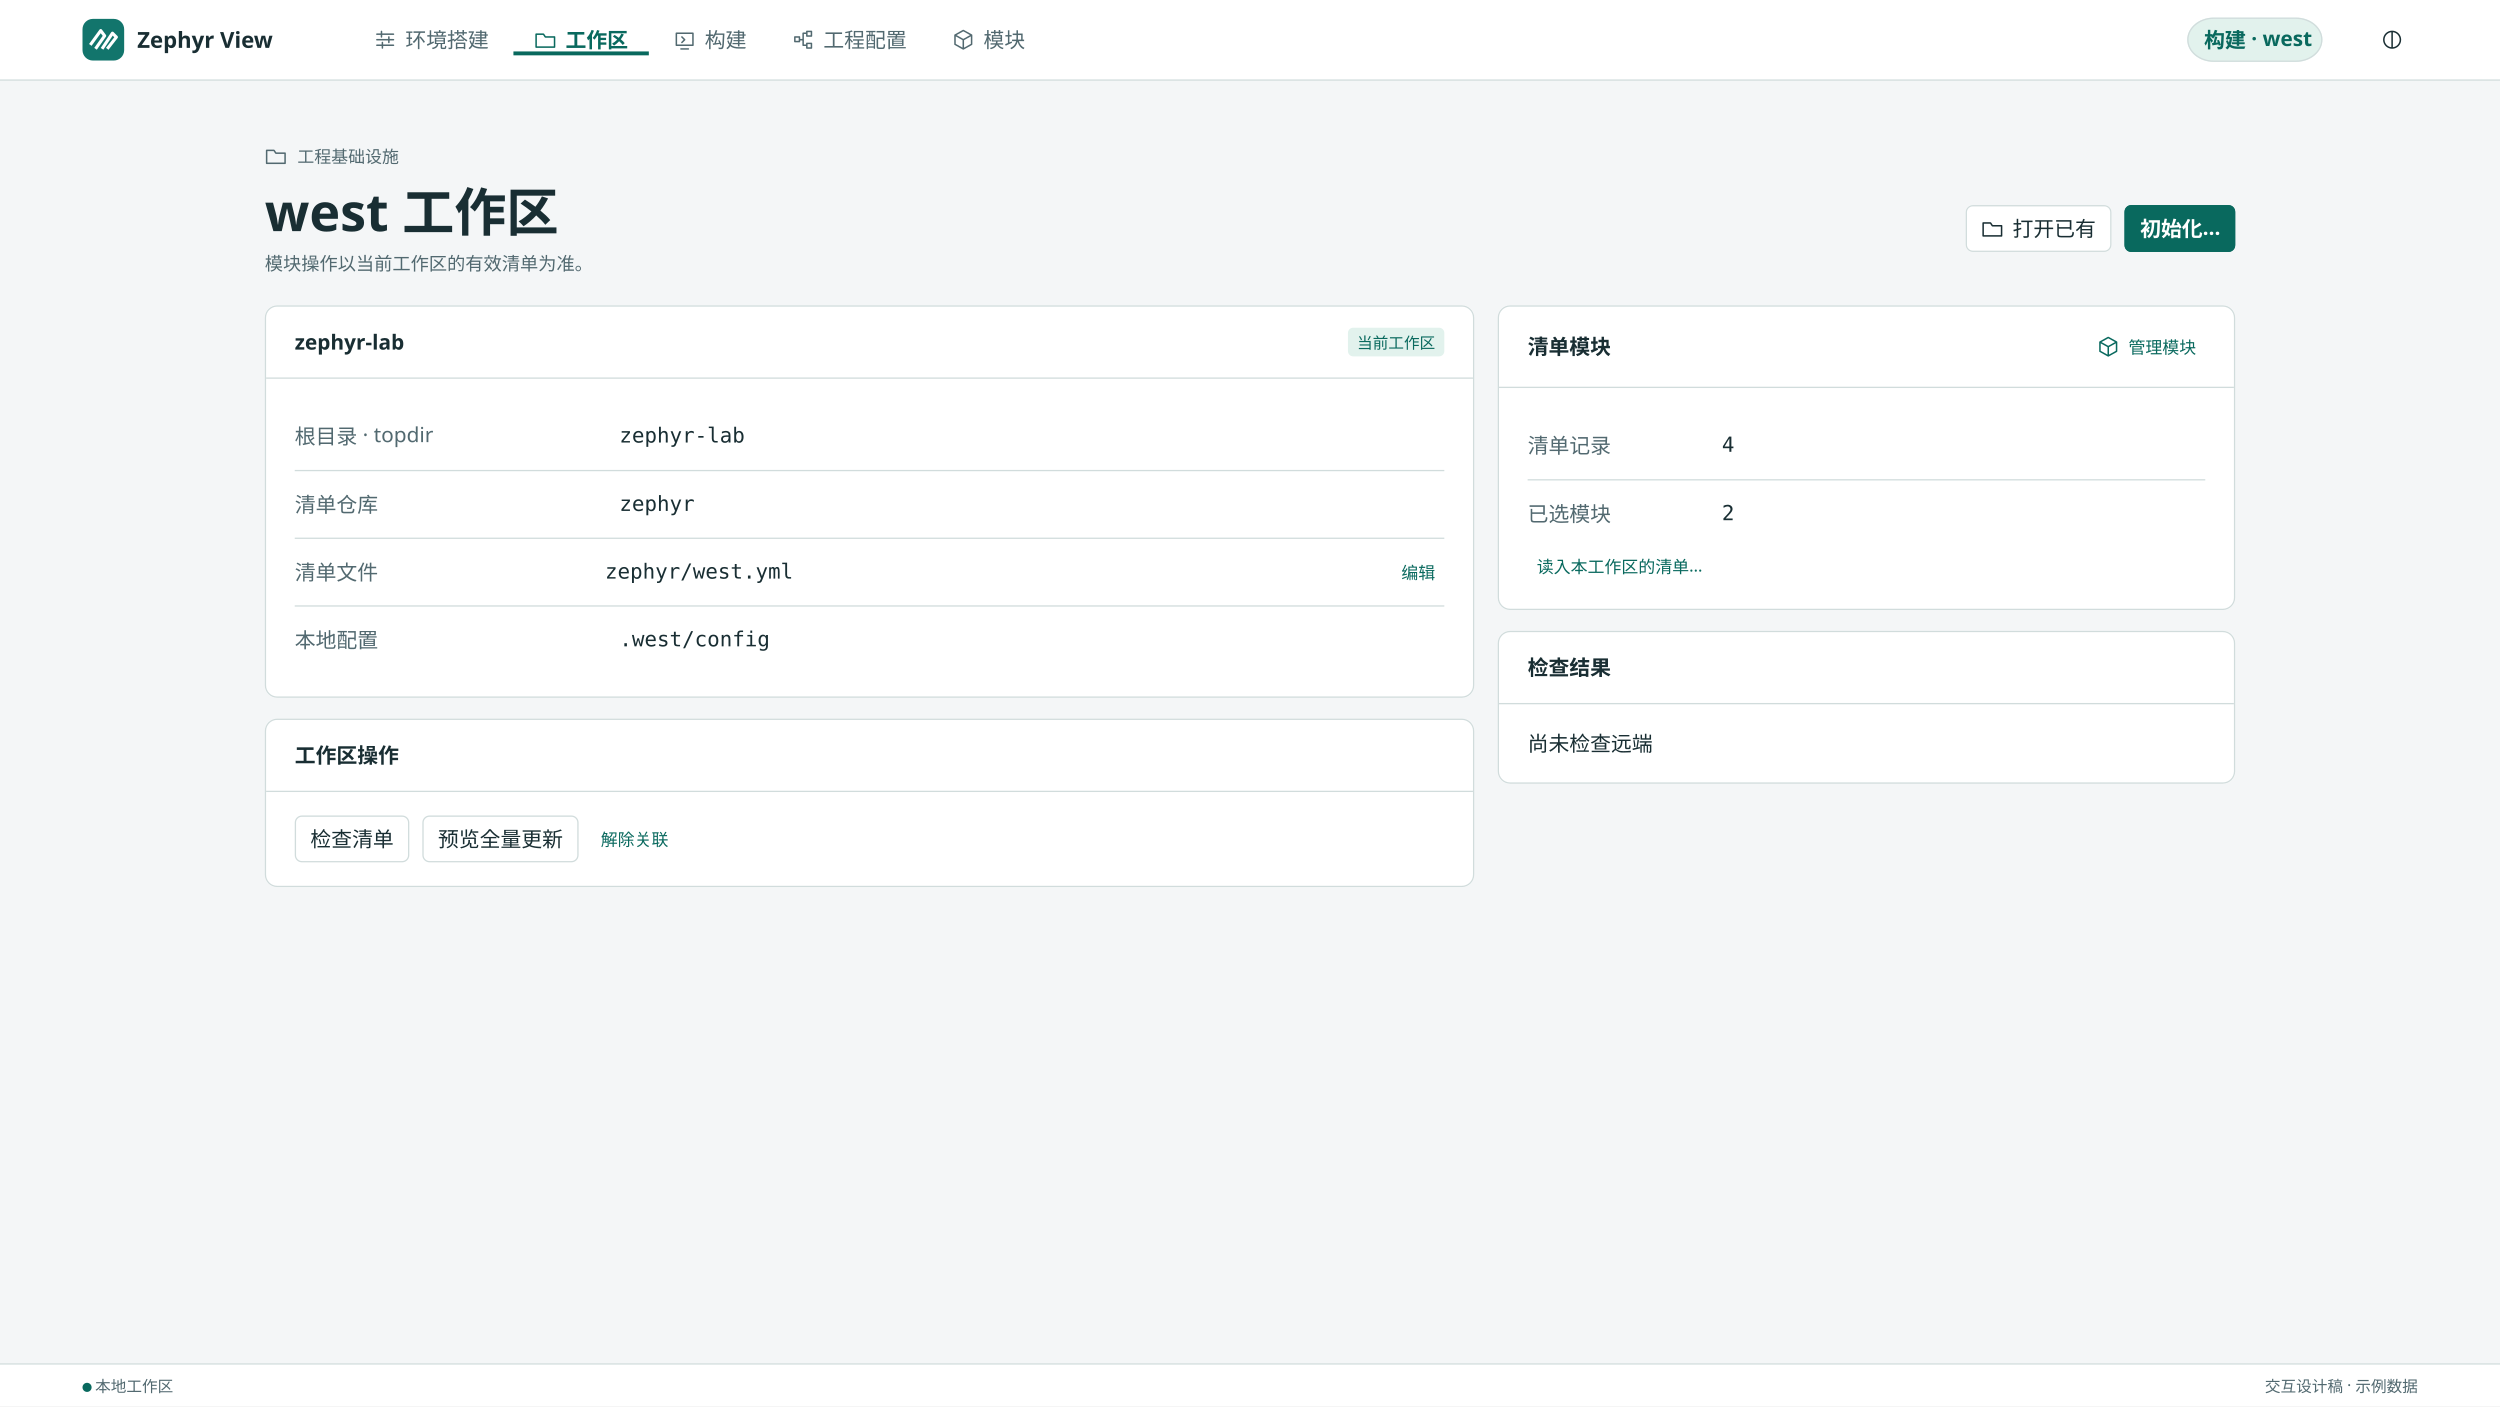
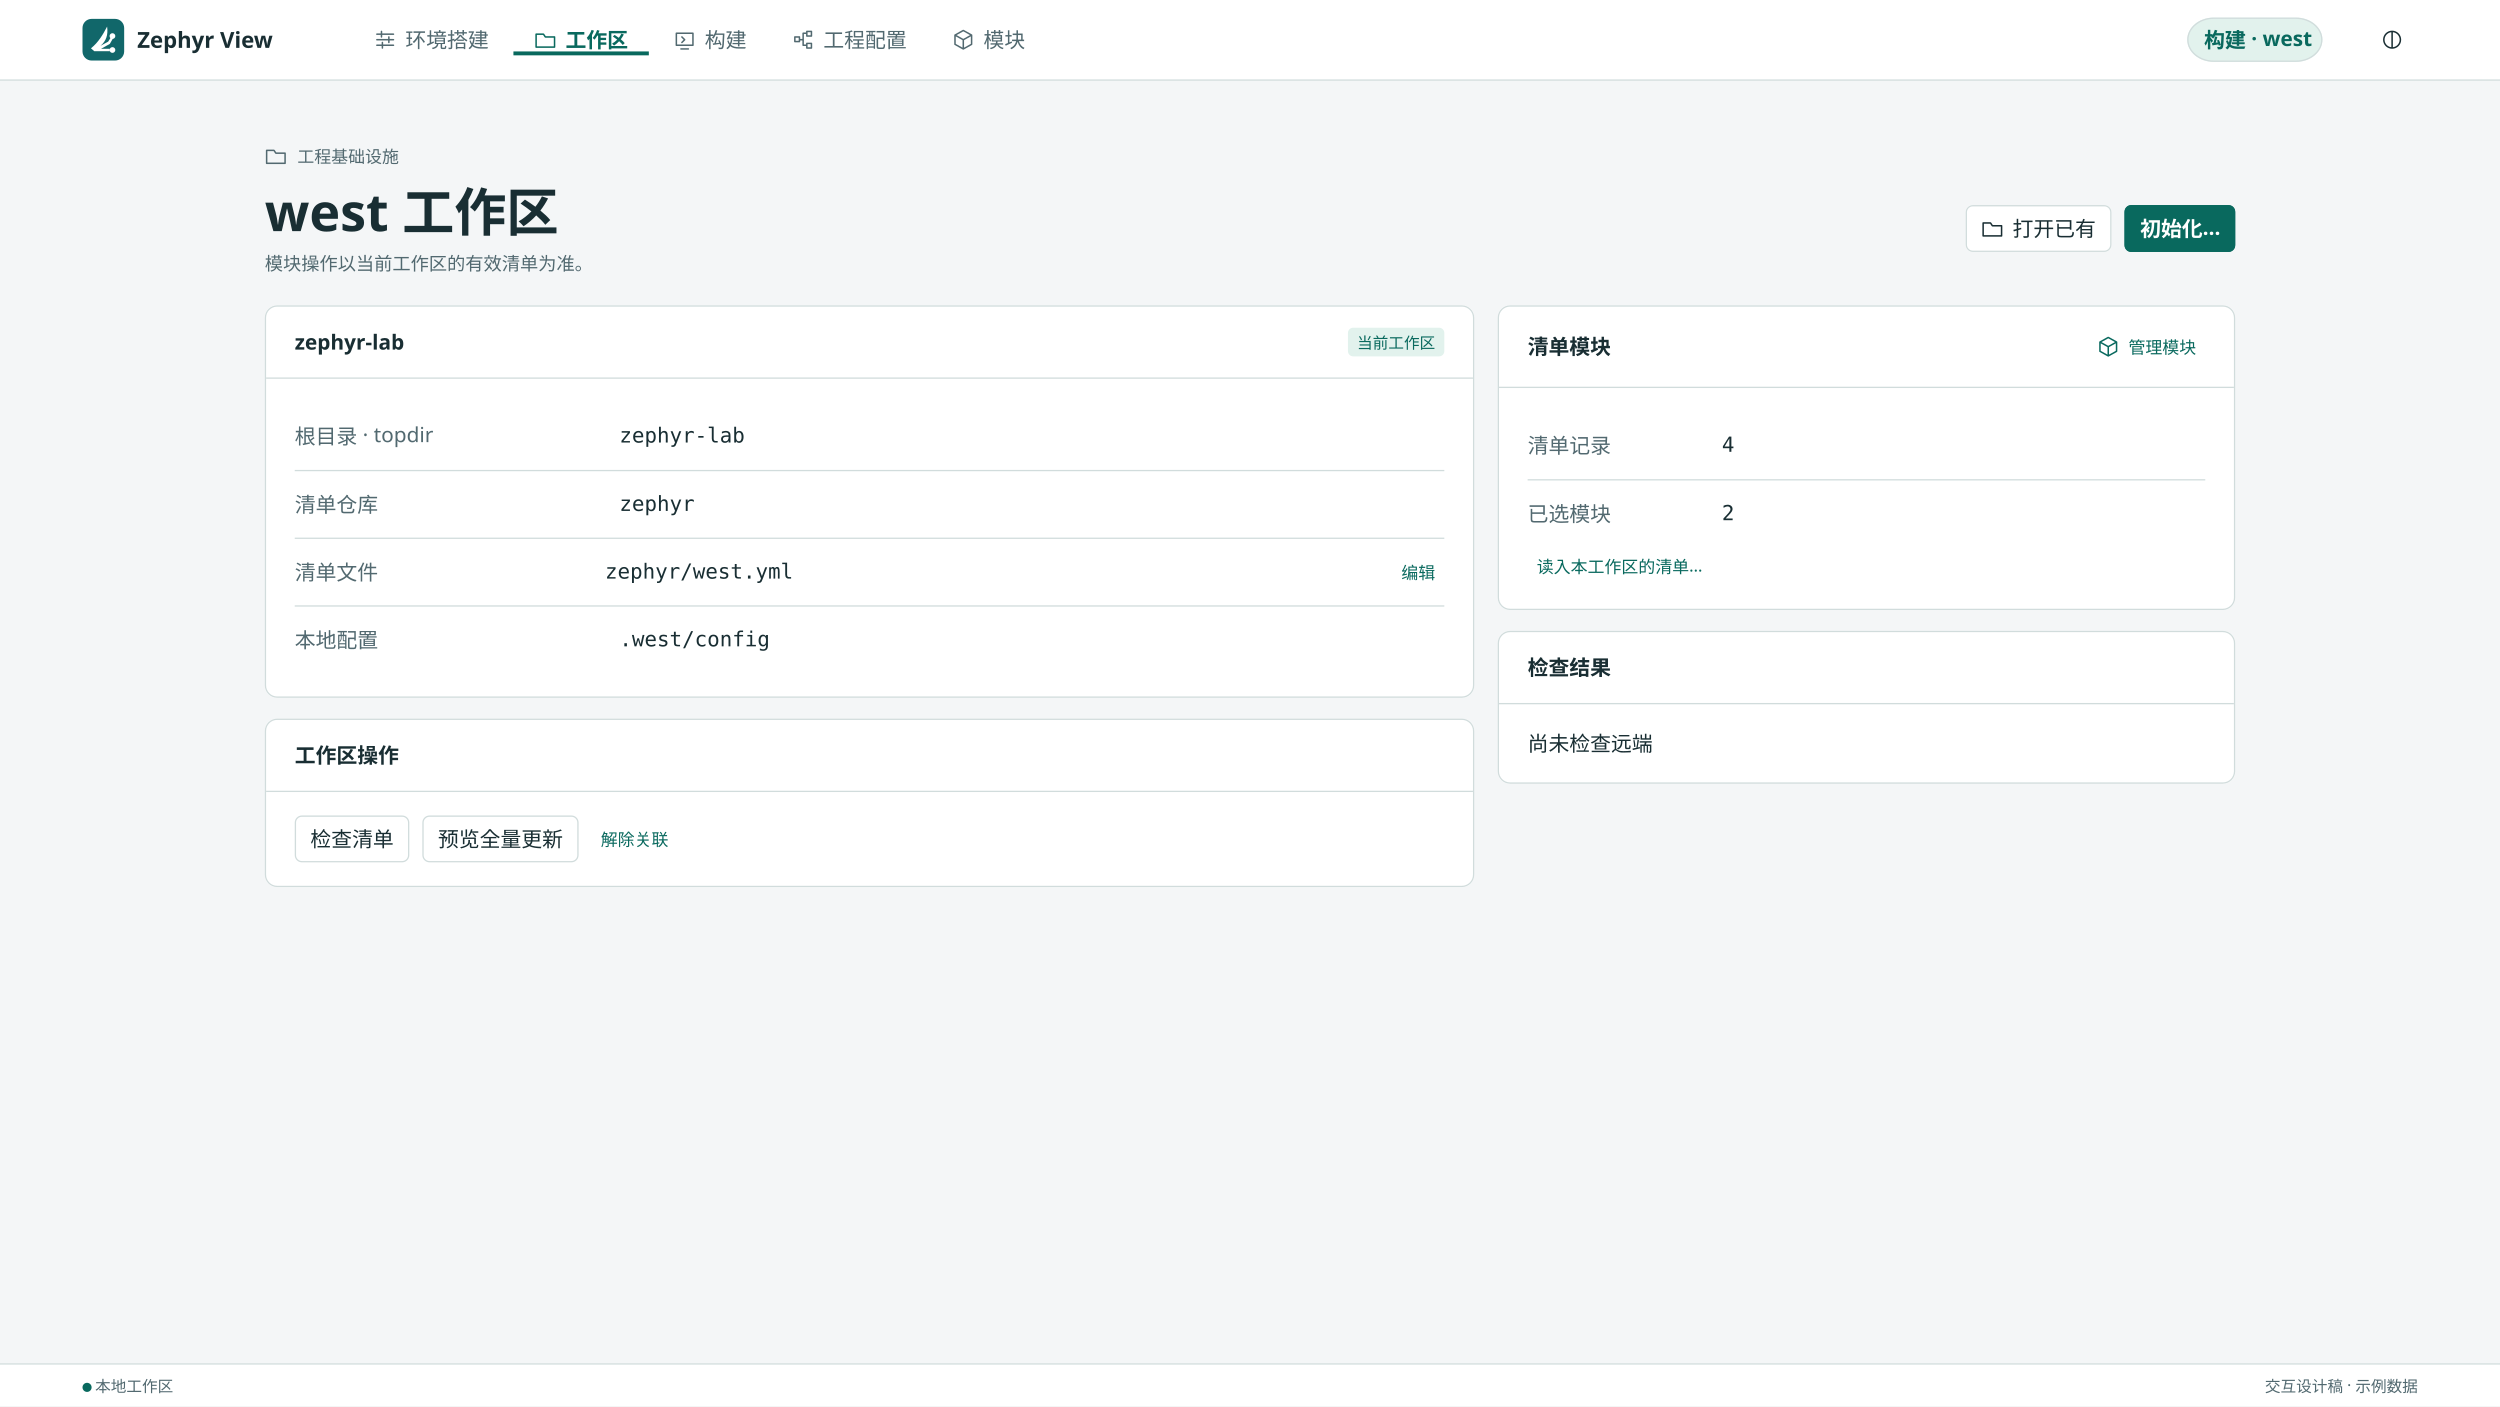
<svg xmlns="http://www.w3.org/2000/svg" width="1920" height="1080" viewBox="0 0 1920 1080">
  <defs>
    <pattern id="grid" width="16" height="16" patternUnits="userSpaceOnUse">
      <circle cx="1" cy="1" r="1" fill="#cdd8d6" />
    </pattern>
  </defs>
  <rect x="0" y="0" width="1920" height="1080" rx="0" fill="rgb(244, 246, 247)" />
  <rect x="0" y="0" width="1920" height="62" rx="0" fill="rgb(255, 255, 255)" />
  <rect x="0" y="61" width="1920" height="1" rx="0" fill="rgb(209, 220, 220)" />
  <svg width="32" height="32" viewBox="0 0 32 32" aria-hidden="true" fill="rgb(0, 0, 0)" stroke="none" stroke-width="1px" stroke-linecap="butt" stroke-linejoin="miter" font-size="17px" font-family="&quot;Segoe UI&quot;, &quot;Microsoft YaHei UI&quot;, sans-serif" font-weight="400" x="63.36" y="14.5">
-     <rect width="32" height="32" rx="8" fill="rgb(18, 117, 108)" stroke="none" stroke-width="1px" stroke-linecap="butt" stroke-linejoin="miter" font-size="17px" font-family="&quot;Segoe UI&quot;, &quot;Microsoft YaHei UI&quot;, sans-serif" font-weight="400" />
-     <path d="m6 20 8-11 3 4-7 10m5 0 8-12 3 3-7 9" fill="none" stroke="rgb(255, 255, 255)" stroke-width="2.4px" stroke-linejoin="round" stroke-linecap="butt" font-size="17px" font-family="&quot;Segoe UI&quot;, &quot;Microsoft YaHei UI&quot;, sans-serif" font-weight="400" />
+     <rect width="32" height="32" rx="7" fill="#11676a" />
+     <g fill="white" transform="translate(4 4)">
+       <path d="M2.5 18.6C8.3 14 11.9 7.7 14.9 1.9c.9 6.6-.8 11.2-5.1 14.8l5.9-3.2 2.3-3.6 1.4 1.1-2.4 4.2-6.8 3.8H17v1.8H5z" />
+       <circle cx="19" cy="9.2" r="2.2" />
+       <circle cx="19" cy="19.9" r="2.2" />
+     </g>
  </svg>
  <text x="105.36" y="36.75" fill="rgb(25, 46, 51)" font-family="&quot;Segoe UI&quot;, &quot;Microsoft YaHei UI&quot;, sans-serif" font-size="17" font-weight="700" xml:space="preserve">Zephyr View</text>
  <svg class="ico" viewBox="0 0 24 24" aria-hidden="true" fill="none" stroke="rgb(82, 105, 112)" stroke-width="1.65px" stroke-linecap="round" stroke-linejoin="round" font-size="16px" font-family="&quot;Segoe UI&quot;, &quot;Microsoft YaHei UI&quot;, sans-serif" font-weight="400" x="287.31" y="22" width="17" height="17">
    <path d="M3 6h18 M3 12h18 M3 18h18 M8 3v6 M16 9v6 M9 15v6" fill="none" stroke="rgb(82, 105, 112)" stroke-width="1.65px" stroke-linecap="round" stroke-linejoin="round" font-size="16px" font-family="&quot;Segoe UI&quot;, &quot;Microsoft YaHei UI&quot;, sans-serif" font-weight="400" />
  </svg>
  <text x="311.31" y="36.5" fill="rgb(82, 105, 112)" font-family="&quot;Segoe UI&quot;, &quot;Microsoft YaHei UI&quot;, sans-serif" font-size="16" font-weight="400" xml:space="preserve">环境搭建</text>
  <rect x="394.31" y="39.5" width="104" height="3" rx="0" fill="rgb(9, 105, 94)" />
  <svg class="ico" viewBox="0 0 24 24" aria-hidden="true" fill="none" stroke="rgb(9, 105, 94)" stroke-width="1.65px" stroke-linecap="round" stroke-linejoin="round" font-size="16px" font-family="&quot;Segoe UI&quot;, &quot;Microsoft YaHei UI&quot;, sans-serif" font-weight="650" x="410.31" y="22" width="17" height="17">
    <path d="M2 6h8l2 3h10v11H2z" fill="none" stroke="rgb(9, 105, 94)" stroke-width="1.65px" stroke-linecap="round" stroke-linejoin="round" font-size="16px" font-family="&quot;Segoe UI&quot;, &quot;Microsoft YaHei UI&quot;, sans-serif" font-weight="650" />
  </svg>
  <text x="434.31" y="36.5" fill="rgb(9, 105, 94)" font-family="&quot;Segoe UI&quot;, &quot;Microsoft YaHei UI&quot;, sans-serif" font-size="16" font-weight="650" xml:space="preserve">工作区</text>
  <svg class="ico" viewBox="0 0 24 24" aria-hidden="true" fill="none" stroke="rgb(82, 105, 112)" stroke-width="1.65px" stroke-linecap="round" stroke-linejoin="round" font-size="16px" font-family="&quot;Segoe UI&quot;, &quot;Microsoft YaHei UI&quot;, sans-serif" font-weight="400" x="517.31" y="22" width="17" height="17">
    <path d="M3 5h18v13H3z M8 22h8 M9 9l3 3-3 3" fill="none" stroke="rgb(82, 105, 112)" stroke-width="1.65px" stroke-linecap="round" stroke-linejoin="round" font-size="16px" font-family="&quot;Segoe UI&quot;, &quot;Microsoft YaHei UI&quot;, sans-serif" font-weight="400" />
  </svg>
  <text x="541.31" y="36.5" fill="rgb(82, 105, 112)" font-family="&quot;Segoe UI&quot;, &quot;Microsoft YaHei UI&quot;, sans-serif" font-size="16" font-weight="400" xml:space="preserve">构建</text>
  <svg class="ico" viewBox="0 0 24 24" aria-hidden="true" fill="none" stroke="rgb(82, 105, 112)" stroke-width="1.65px" stroke-linecap="round" stroke-linejoin="round" font-size="16px" font-family="&quot;Segoe UI&quot;, &quot;Microsoft YaHei UI&quot;, sans-serif" font-weight="400" x="608.31" y="22" width="17" height="17">
    <path d="M3 9h5v5H3z M16 3h5v5h-5z M16 16h5v5h-5z M8 12h4V5h4 M12 12v6h4" fill="none" stroke="rgb(82, 105, 112)" stroke-width="1.65px" stroke-linecap="round" stroke-linejoin="round" font-size="16px" font-family="&quot;Segoe UI&quot;, &quot;Microsoft YaHei UI&quot;, sans-serif" font-weight="400" />
  </svg>
  <text x="632.31" y="36.5" fill="rgb(82, 105, 112)" font-family="&quot;Segoe UI&quot;, &quot;Microsoft YaHei UI&quot;, sans-serif" font-size="16" font-weight="400" xml:space="preserve">工程配置</text>
  <svg class="ico" viewBox="0 0 24 24" aria-hidden="true" fill="none" stroke="rgb(82, 105, 112)" stroke-width="1.65px" stroke-linecap="round" stroke-linejoin="round" font-size="16px" font-family="&quot;Segoe UI&quot;, &quot;Microsoft YaHei UI&quot;, sans-serif" font-weight="400" x="731.31" y="22" width="17" height="17">
    <path d="m12 2 9 5v10l-9 5-9-5V7z M3 7l9 5 9-5 M12 12v10" fill="none" stroke="rgb(82, 105, 112)" stroke-width="1.65px" stroke-linecap="round" stroke-linejoin="round" font-size="16px" font-family="&quot;Segoe UI&quot;, &quot;Microsoft YaHei UI&quot;, sans-serif" font-weight="400" />
  </svg>
  <text x="755.31" y="36.5" fill="rgb(82, 105, 112)" font-family="&quot;Segoe UI&quot;, &quot;Microsoft YaHei UI&quot;, sans-serif" font-size="16" font-weight="400" xml:space="preserve">模块</text>
  <rect x="1679.78" y="13.5" width="103.86" height="34" rx="20" fill="rgb(226, 242, 237)" />
  <rect x="1680.28" y="14" width="102.86" height="33" rx="20" fill="none" stroke="rgb(209, 220, 220)" />
  <text x="1692.78" y="36.5" fill="rgb(9, 105, 94)" font-family="&quot;Segoe UI&quot;, &quot;Microsoft YaHei UI&quot;, sans-serif" font-size="16" font-weight="600" xml:space="preserve">构建 · west</text>
  <rect x="1817.64" y="17" width="39" height="27" rx="5" fill="rgb(255, 255, 255)" />
  <svg class="ico" viewBox="0 0 24 24" aria-hidden="true" fill="none" stroke="rgb(25, 46, 51)" stroke-width="1.65px" stroke-linecap="round" stroke-linejoin="round" font-size="16px" font-family="&quot;Segoe UI&quot;, &quot;Microsoft YaHei UI&quot;, sans-serif" font-weight="400" x="1828.64" y="22" width="17" height="17">
    <path d="M12 3a9 9 0 100 18 9 9 0 000-18z M12 3v18" fill="none" stroke="rgb(25, 46, 51)" stroke-width="1.65px" stroke-linecap="round" stroke-linejoin="round" font-size="16px" font-family="&quot;Segoe UI&quot;, &quot;Microsoft YaHei UI&quot;, sans-serif" font-weight="400" />
  </svg>
  <svg class="ico" viewBox="0 0 24 24" aria-hidden="true" fill="none" stroke="rgb(82, 105, 112)" stroke-width="1.65px" stroke-linecap="round" stroke-linejoin="round" font-size="13px" font-family="&quot;Segoe UI&quot;, &quot;Microsoft YaHei UI&quot;, sans-serif" font-weight="400" x="203.36" y="111.25" width="17" height="17">
    <path d="M2 6h8l2 3h10v11H2z" fill="none" stroke="rgb(82, 105, 112)" stroke-width="1.65px" stroke-linecap="round" stroke-linejoin="round" font-size="13px" font-family="&quot;Segoe UI&quot;, &quot;Microsoft YaHei UI&quot;, sans-serif" font-weight="400" />
  </svg>
  <text x="228.36" y="125" fill="rgb(82, 105, 112)" font-family="&quot;Segoe UI&quot;, &quot;Microsoft YaHei UI&quot;, sans-serif" font-size="13" font-weight="400" xml:space="preserve">工程基础设施</text>
  <text x="203.36" y="177.5" fill="rgb(25, 46, 51)" font-family="&quot;Segoe UI&quot;, &quot;Microsoft YaHei UI&quot;, sans-serif" font-size="40" font-weight="700" xml:space="preserve">west 工作区</text>
  <text x="203.36" y="207.5" fill="rgb(82, 105, 112)" font-family="&quot;Segoe UI&quot;, &quot;Microsoft YaHei UI&quot;, sans-serif" font-size="14" font-weight="400" xml:space="preserve">模块操作以当前工作区的有效清单为准。</text>
  <rect x="1509.63" y="157.5" width="112" height="36" rx="5" fill="rgb(255, 255, 255)" />
  <rect x="1510.13" y="158" width="111" height="35" rx="5" fill="none" stroke="rgb(209, 220, 220)" />
  <svg class="ico" viewBox="0 0 24 24" aria-hidden="true" fill="none" stroke="rgb(25, 46, 51)" stroke-width="1.65px" stroke-linecap="round" stroke-linejoin="round" font-size="16px" font-family="&quot;Segoe UI&quot;, &quot;Microsoft YaHei UI&quot;, sans-serif" font-weight="400" x="1521.63" y="167" width="17" height="17">
    <path d="M2 6h8l2 3h10v11H2z" fill="none" stroke="rgb(25, 46, 51)" stroke-width="1.65px" stroke-linecap="round" stroke-linejoin="round" font-size="16px" font-family="&quot;Segoe UI&quot;, &quot;Microsoft YaHei UI&quot;, sans-serif" font-weight="400" />
  </svg>
  <text x="1545.63" y="181.5" fill="rgb(25, 46, 51)" font-family="&quot;Segoe UI&quot;, &quot;Microsoft YaHei UI&quot;, sans-serif" font-size="16" font-weight="400" xml:space="preserve">打开已有</text>
  <rect x="1631.63" y="157.5" width="85.02" height="36" rx="5" fill="rgb(9, 105, 94)" />
  <rect x="1632.13" y="158" width="84.02" height="35" rx="5" fill="none" stroke="rgb(9, 105, 94)" />
  <text x="1643.63" y="181.5" fill="rgb(255, 255, 255)" font-family="&quot;Segoe UI&quot;, &quot;Microsoft YaHei UI&quot;, sans-serif" font-size="16" font-weight="600" xml:space="preserve">初始化…</text>
  <rect x="203.36" y="234.5" width="928.88" height="301.39" rx="9" fill="rgb(255, 255, 255)" />
  <rect x="203.86" y="235" width="927.88" height="300.39" rx="9" fill="none" stroke="rgb(209, 220, 220)" />
  <rect x="204.36" y="289.89" width="926.88" height="1" rx="0" fill="rgb(209, 220, 220)" />
  <text x="226.36" y="268.5" fill="rgb(25, 46, 51)" font-family="&quot;Segoe UI&quot;, &quot;Microsoft YaHei UI&quot;, sans-serif" font-size="16" font-weight="700" xml:space="preserve">zephyr-lab</text>
  <rect x="1035.23" y="251.69" width="74" height="22" rx="4" fill="rgb(226, 242, 237)" />
  <text x="1042.23" y="267.69" fill="rgb(9, 105, 94)" font-family="&quot;Segoe UI&quot;, &quot;Microsoft YaHei UI&quot;, sans-serif" font-size="12" font-weight="400" xml:space="preserve">当前工作区</text>
  <text x="226.36" y="340.89" fill="rgb(82, 105, 112)" font-family="&quot;Segoe UI&quot;, &quot;Microsoft YaHei UI&quot;, sans-serif" font-size="16" font-weight="400" xml:space="preserve">根目录 · topdir</text>
  <text x="475.67" y="339.89" fill="rgb(25, 46, 51)" font-family="Consolas, &quot;Cascadia Mono&quot;, monospace" font-size="16" font-weight="400" xml:space="preserve">zephyr-lab</text>
  <rect x="226.36" y="360.89" width="882.88" height="1" rx="0" fill="rgb(209, 220, 220)" />
  <text x="226.36" y="393.39" fill="rgb(82, 105, 112)" font-family="&quot;Segoe UI&quot;, &quot;Microsoft YaHei UI&quot;, sans-serif" font-size="16" font-weight="400" xml:space="preserve">清单仓库</text>
  <text x="475.67" y="392.39" fill="rgb(25, 46, 51)" font-family="Consolas, &quot;Cascadia Mono&quot;, monospace" font-size="16" font-weight="400" xml:space="preserve">zephyr</text>
  <rect x="226.36" y="412.89" width="882.88" height="1" rx="0" fill="rgb(209, 220, 220)" />
  <text x="226.36" y="445.39" fill="rgb(82, 105, 112)" font-family="&quot;Segoe UI&quot;, &quot;Microsoft YaHei UI&quot;, sans-serif" font-size="16" font-weight="400" xml:space="preserve">清单文件</text>
  <text x="464.63" y="444.39" fill="rgb(25, 46, 51)" font-family="Consolas, &quot;Cascadia Mono&quot;, monospace" font-size="16" font-weight="400" xml:space="preserve">zephyr/west.yml</text>
  <rect x="1069.23" y="424.64" width="40" height="1" rx="0" fill="rgba(0, 0, 0, 0)" />
  <rect x="1069.23" y="453.14" width="40" height="1" rx="0" fill="rgba(0, 0, 0, 0)" />
  <rect x="1069.23" y="424.64" width="1" height="29.5" rx="0" fill="rgba(0, 0, 0, 0)" />
  <text x="1076.23" y="444.64" fill="rgb(9, 105, 94)" font-family="&quot;Segoe UI&quot;, &quot;Microsoft YaHei UI&quot;, sans-serif" font-size="13" font-weight="400" xml:space="preserve">编辑</text>
  <rect x="226.36" y="464.89" width="882.88" height="1" rx="0" fill="rgb(209, 220, 220)" />
  <text x="226.36" y="497.39" fill="rgb(82, 105, 112)" font-family="&quot;Segoe UI&quot;, &quot;Microsoft YaHei UI&quot;, sans-serif" font-size="16" font-weight="400" xml:space="preserve">本地配置</text>
  <text x="475.67" y="496.39" fill="rgb(25, 46, 51)" font-family="Consolas, &quot;Cascadia Mono&quot;, monospace" font-size="16" font-weight="400" xml:space="preserve">.west/config</text>
  <rect x="203.36" y="551.89" width="928.88" height="129.39" rx="9" fill="rgb(255, 255, 255)" />
  <rect x="203.86" y="552.39" width="927.88" height="128.39" rx="9" fill="none" stroke="rgb(209, 220, 220)" />
  <rect x="204.36" y="607.28" width="926.88" height="1" rx="0" fill="rgb(209, 220, 220)" />
  <text x="226.36" y="585.89" fill="rgb(25, 46, 51)" font-family="&quot;Segoe UI&quot;, &quot;Microsoft YaHei UI&quot;, sans-serif" font-size="16" font-weight="700" xml:space="preserve">工作区操作</text>
  <rect x="226.36" y="626.28" width="88" height="36" rx="5" fill="rgb(255, 255, 255)" />
  <rect x="226.86" y="626.78" width="87" height="35" rx="5" fill="none" stroke="rgb(209, 220, 220)" />
  <text x="238.36" y="650.28" fill="rgb(25, 46, 51)" font-family="&quot;Segoe UI&quot;, &quot;Microsoft YaHei UI&quot;, sans-serif" font-size="16" font-weight="400" xml:space="preserve">检查清单</text>
  <rect x="324.36" y="626.28" width="120" height="36" rx="5" fill="rgb(255, 255, 255)" />
  <rect x="324.86" y="626.78" width="119" height="35" rx="5" fill="none" stroke="rgb(209, 220, 220)" />
  <text x="336.36" y="650.28" fill="rgb(25, 46, 51)" font-family="&quot;Segoe UI&quot;, &quot;Microsoft YaHei UI&quot;, sans-serif" font-size="16" font-weight="400" xml:space="preserve">预览全量更新</text>
  <rect x="454.36" y="629.53" width="66" height="1" rx="0" fill="rgba(0, 0, 0, 0)" />
  <rect x="454.36" y="658.03" width="66" height="1" rx="0" fill="rgba(0, 0, 0, 0)" />
  <rect x="454.36" y="629.53" width="1" height="29.5" rx="0" fill="rgba(0, 0, 0, 0)" />
  <text x="461.36" y="649.53" fill="rgb(9, 105, 94)" font-family="&quot;Segoe UI&quot;, &quot;Microsoft YaHei UI&quot;, sans-serif" font-size="13" font-weight="400" xml:space="preserve">解除关联</text>
  <rect x="1150.23" y="234.5" width="566.41" height="234" rx="9" fill="rgb(255, 255, 255)" />
  <rect x="1150.73" y="235" width="565.41" height="233" rx="9" fill="none" stroke="rgb(209, 220, 220)" />
  <rect x="1151.23" y="297" width="564.41" height="1" rx="0" fill="rgb(209, 220, 220)" />
  <text x="1173.23" y="272.05" fill="rgb(25, 46, 51)" font-family="&quot;Segoe UI&quot;, &quot;Microsoft YaHei UI&quot;, sans-serif" font-size="16" font-weight="700" xml:space="preserve">清单模块</text>
  <rect x="1603.64" y="251.5" width="90" height="1" rx="0" fill="rgba(0, 0, 0, 0)" />
  <rect x="1603.64" y="280" width="90" height="1" rx="0" fill="rgba(0, 0, 0, 0)" />
  <rect x="1603.64" y="251.5" width="1" height="29.5" rx="0" fill="rgba(0, 0, 0, 0)" />
  <svg class="ico" viewBox="0 0 24 24" aria-hidden="true" fill="none" stroke="rgb(9, 105, 94)" stroke-width="1.65px" stroke-linecap="round" stroke-linejoin="round" font-size="13px" font-family="&quot;Segoe UI&quot;, &quot;Microsoft YaHei UI&quot;, sans-serif" font-weight="400" x="1610.64" y="257.75" width="17" height="17">
    <path d="m12 2 9 5v10l-9 5-9-5V7z M3 7l9 5 9-5 M12 12v10" fill="none" stroke="rgb(9, 105, 94)" stroke-width="1.65px" stroke-linecap="round" stroke-linejoin="round" font-size="13px" font-family="&quot;Segoe UI&quot;, &quot;Microsoft YaHei UI&quot;, sans-serif" font-weight="400" />
  </svg>
  <text x="1634.64" y="271.5" fill="rgb(9, 105, 94)" font-family="&quot;Segoe UI&quot;, &quot;Microsoft YaHei UI&quot;, sans-serif" font-size="13" font-weight="400" xml:space="preserve">管理模块</text>
  <text x="1173.23" y="348" fill="rgb(82, 105, 112)" font-family="&quot;Segoe UI&quot;, &quot;Microsoft YaHei UI&quot;, sans-serif" font-size="16" font-weight="400" xml:space="preserve">清单记录</text>
  <text x="1322.39" y="347" fill="rgb(25, 46, 51)" font-family="Consolas, &quot;Cascadia Mono&quot;, monospace" font-size="16" font-weight="400" xml:space="preserve">4</text>
  <rect x="1173.23" y="368" width="520.41" height="1" rx="0" fill="rgb(209, 220, 220)" />
  <text x="1173.23" y="400.5" fill="rgb(82, 105, 112)" font-family="&quot;Segoe UI&quot;, &quot;Microsoft YaHei UI&quot;, sans-serif" font-size="16" font-weight="400" xml:space="preserve">已选模块</text>
  <text x="1322.39" y="399.5" fill="rgb(25, 46, 51)" font-family="Consolas, &quot;Cascadia Mono&quot;, monospace" font-size="16" font-weight="400" xml:space="preserve">2</text>
  <rect x="1173.23" y="420" width="140.53" height="1" rx="0" fill="rgba(0, 0, 0, 0)" />
  <rect x="1173.23" y="448.5" width="140.53" height="1" rx="0" fill="rgba(0, 0, 0, 0)" />
  <rect x="1173.23" y="420" width="1" height="29.5" rx="0" fill="rgba(0, 0, 0, 0)" />
  <text x="1180.23" y="440" fill="rgb(9, 105, 94)" font-family="&quot;Segoe UI&quot;, &quot;Microsoft YaHei UI&quot;, sans-serif" font-size="13" font-weight="400" xml:space="preserve">读入本工作区的清单…</text>
  <rect x="1150.23" y="484.5" width="566.41" height="117.39" rx="9" fill="rgb(255, 255, 255)" />
  <rect x="1150.73" y="485" width="565.41" height="116.39" rx="9" fill="none" stroke="rgb(209, 220, 220)" />
  <rect x="1151.23" y="539.89" width="564.41" height="1" rx="0" fill="rgb(209, 220, 220)" />
  <text x="1173.23" y="518.5" fill="rgb(25, 46, 51)" font-family="&quot;Segoe UI&quot;, &quot;Microsoft YaHei UI&quot;, sans-serif" font-size="16" font-weight="700" xml:space="preserve">检查结果</text>
  <text x="1173.23" y="576.89" fill="rgb(25, 46, 51)" font-family="&quot;Segoe UI&quot;, &quot;Microsoft YaHei UI&quot;, sans-serif" font-size="16" font-weight="400" xml:space="preserve">尚未检查远端</text>
  <rect x="0" y="1047" width="1920" height="33" rx="0" fill="rgb(255, 255, 255)" />
  <rect x="0" y="1047" width="1920" height="1" rx="0" fill="rgb(209, 220, 220)" />
  <rect x="63.36" y="1062" width="7" height="7" rx="50" fill="rgb(9, 105, 94)" />
  <text x="70.36" y="1069" fill="rgb(82, 105, 112)" font-family="&quot;Segoe UI&quot;, &quot;Microsoft YaHei UI&quot;, sans-serif" font-size="12" font-weight="400" xml:space="preserve"> 本地工作区</text>
  <text x="1739.45" y="1069" fill="rgb(82, 105, 112)" font-family="&quot;Segoe UI&quot;, &quot;Microsoft YaHei UI&quot;, sans-serif" font-size="12" font-weight="400" xml:space="preserve">交互设计稿 · 示例数据</text>
</svg>
